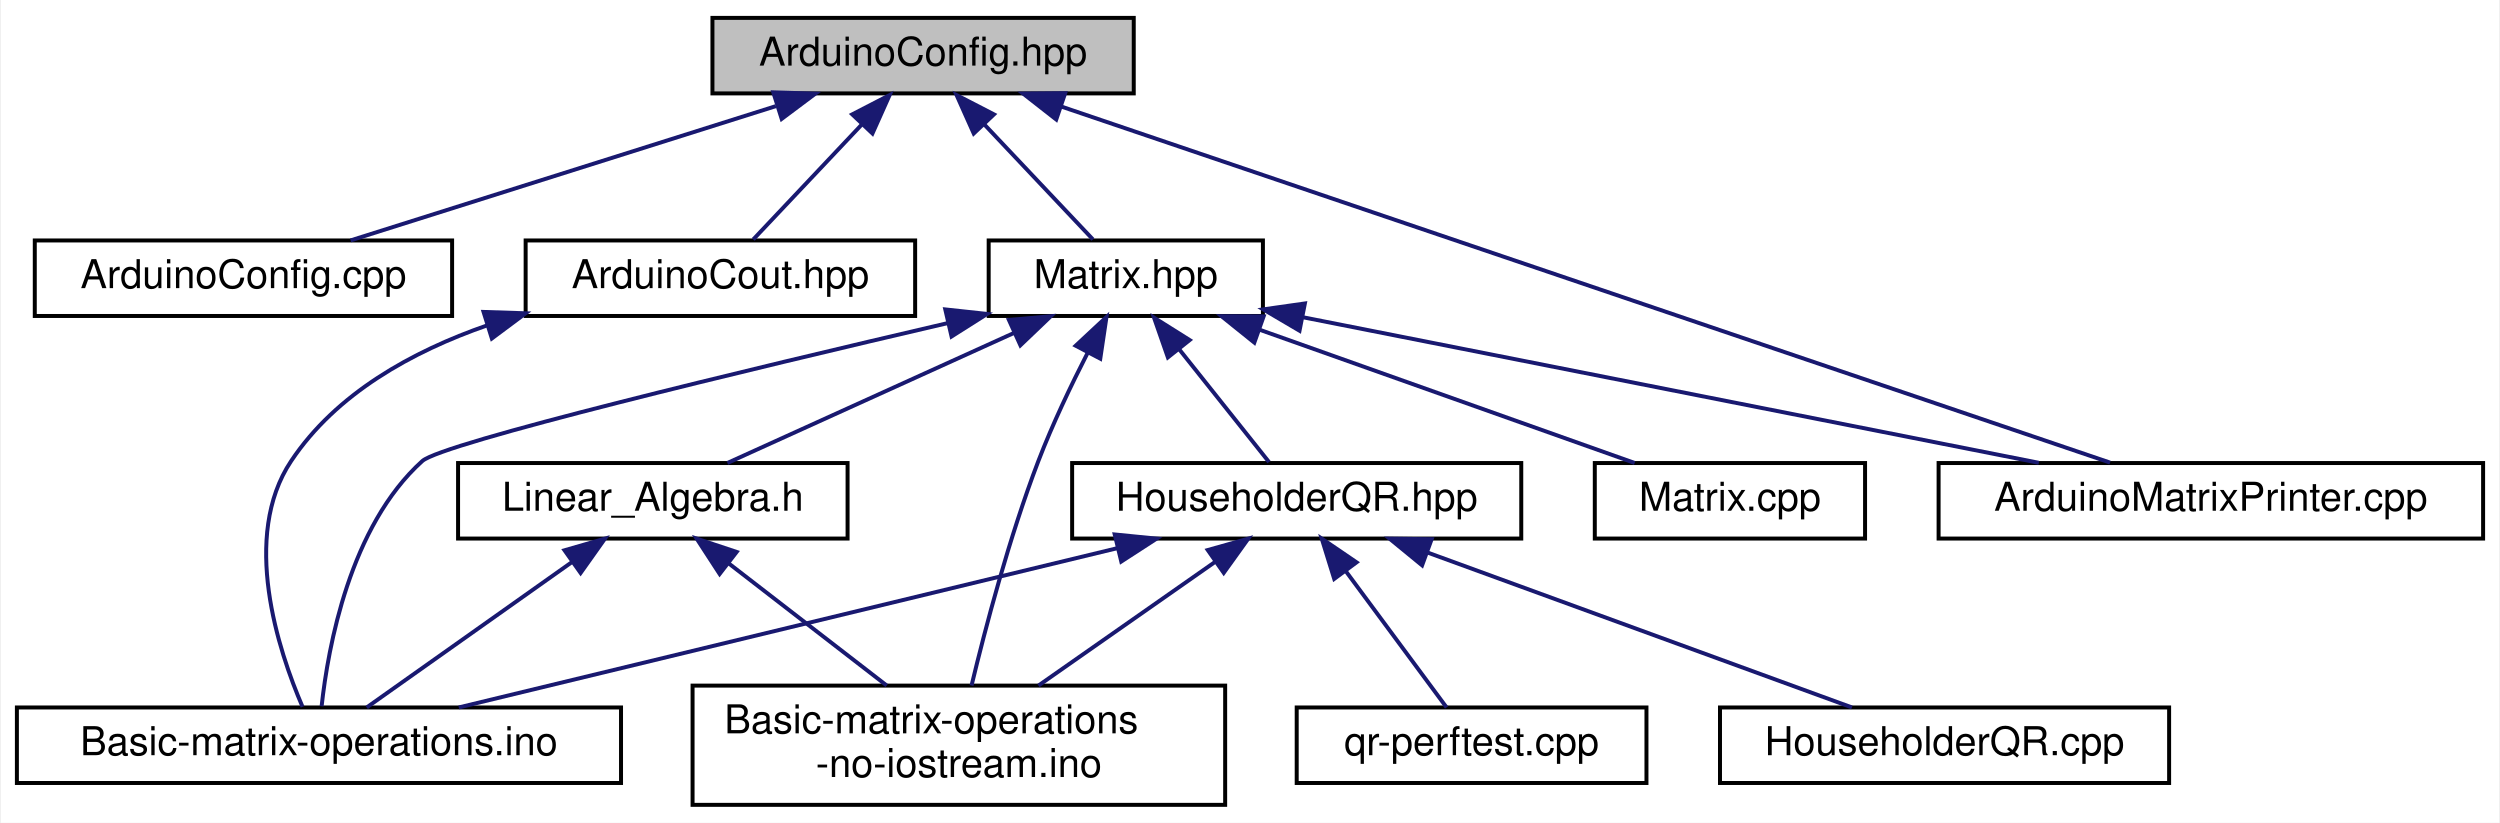
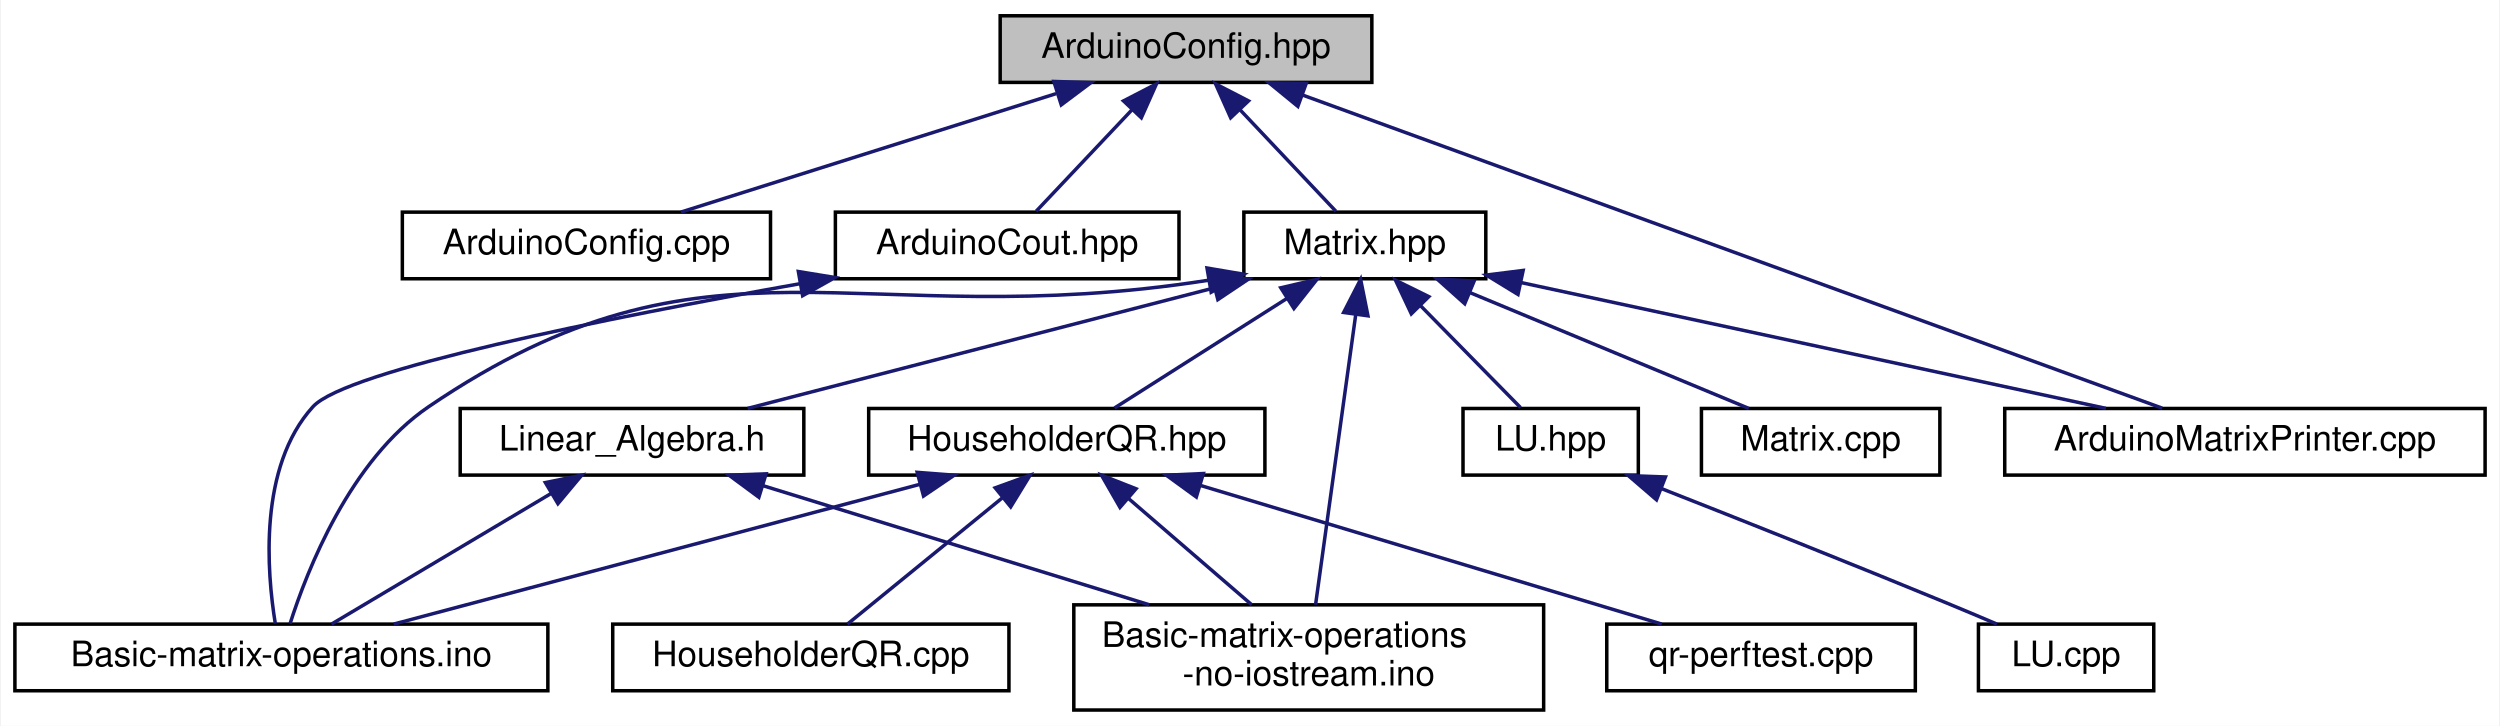
- <svg xmlns="http://www.w3.org/2000/svg" xmlns:xlink="http://www.w3.org/1999/xlink" width="629pt" height="207pt" viewBox="0.00 0.00 628.50 207.00">
+ <svg xmlns="http://www.w3.org/2000/svg" xmlns:xlink="http://www.w3.org/1999/xlink" width="713pt" height="207pt" viewBox="0.00 0.00 712.50 207.00">
  <g id="graph0" class="graph" transform="scale(1 1) rotate(0) translate(4 203)">
-     <polygon fill="white" stroke="transparent" points="-4,4 -4,-203 624.5,-203 624.5,4 -4,4" />
+     <polygon fill="white" stroke="transparent" points="-4,4 -4,-203 708.5,-203 708.5,4 -4,4" />
    <g id="node1" class="node">
      <g id="a_node1">
        <a xlink:title="Preprocessor logic for configuring the library to make it compatible with the Arduino environment.">
-           <polygon fill="#bfbfbf" stroke="black" points="175,-179.5 175,-198.5 281,-198.5 281,-179.5 175,-179.5" />
-           <text text-anchor="middle" x="228" y="-186.5" font-family="Helvetica,sans-Serif" font-size="10.00">ArduinoConfig.hpp</text>
+           <polygon fill="#bfbfbf" stroke="black" points="281,-179.5 281,-198.5 387,-198.5 387,-179.5 281,-179.5" />
+           <text text-anchor="middle" x="334" y="-186.5" font-family="Helvetica,sans-Serif" font-size="10.00">ArduinoConfig.hpp</text>
        </a>
      </g>
    </g>
    <g id="node2" class="node">
      <g id="a_node2">
        <a xlink:href="../../dd/db9/ArduinoConfig_8cpp.html" target="_top" xlink:title=" ">
-           <polygon fill="white" stroke="black" points="4.5,-123.5 4.5,-142.5 109.5,-142.5 109.5,-123.5 4.5,-123.5" />
-           <text text-anchor="middle" x="57" y="-130.5" font-family="Helvetica,sans-Serif" font-size="10.00">ArduinoConfig.cpp</text>
+           <polygon fill="white" stroke="black" points="110.5,-123.5 110.5,-142.5 215.5,-142.5 215.5,-123.5 110.5,-123.5" />
+           <text text-anchor="middle" x="163" y="-130.5" font-family="Helvetica,sans-Serif" font-size="10.00">ArduinoConfig.cpp</text>
        </a>
      </g>
    </g>
    <g id="edge1" class="edge">
-       <path fill="none" stroke="midnightblue" d="M190.96,-176.3C158.74,-166.13 112.81,-151.62 83.97,-142.52" />
-       <polygon fill="midnightblue" stroke="midnightblue" points="190.31,-179.77 200.9,-179.44 192.42,-173.09 190.31,-179.77" />
+       <path fill="none" stroke="midnightblue" d="M296.96,-176.3C264.74,-166.13 218.81,-151.62 189.97,-142.52" />
+       <polygon fill="midnightblue" stroke="midnightblue" points="296.31,-179.77 306.9,-179.44 298.42,-173.09 296.31,-179.77" />
    </g>
    <g id="node3" class="node">
      <g id="a_node3">
        <a xlink:href="../../da/d4b/ArduinoCout_8hpp.html" target="_top" xlink:title="Arduino std::ostream Serial wrapper.">
-           <polygon fill="white" stroke="black" points="128,-123.5 128,-142.5 226,-142.5 226,-123.5 128,-123.5" />
-           <text text-anchor="middle" x="177" y="-130.5" font-family="Helvetica,sans-Serif" font-size="10.00">ArduinoCout.hpp</text>
+           <polygon fill="white" stroke="black" points="234,-123.5 234,-142.5 332,-142.5 332,-123.5 234,-123.5" />
+           <text text-anchor="middle" x="283" y="-130.5" font-family="Helvetica,sans-Serif" font-size="10.00">ArduinoCout.hpp</text>
        </a>
      </g>
    </g>
    <g id="edge2" class="edge">
-       <path fill="none" stroke="midnightblue" d="M212.62,-171.72C203.63,-162.2 192.64,-150.56 185.26,-142.75" />
-       <polygon fill="midnightblue" stroke="midnightblue" points="210.17,-174.22 219.58,-179.08 215.26,-169.41 210.17,-174.22" />
+       <path fill="none" stroke="midnightblue" d="M318.62,-171.72C309.63,-162.2 298.64,-150.56 291.26,-142.75" />
+       <polygon fill="midnightblue" stroke="midnightblue" points="316.17,-174.22 325.58,-179.08 321.26,-169.41 316.17,-174.22" />
    </g>
    <g id="node5" class="node">
      <g id="a_node5">
        <a xlink:href="../../d3/da8/ArduinoMatrixPrinter_8cpp.html" target="_top" xlink:title="Fallback functions for printing matrices without relying on std::ostream or printf.">
-           <polygon fill="white" stroke="black" points="483.5,-67.5 483.5,-86.5 620.5,-86.5 620.5,-67.5 483.5,-67.5" />
-           <text text-anchor="middle" x="552" y="-74.5" font-family="Helvetica,sans-Serif" font-size="10.00">ArduinoMatrixPrinter.cpp</text>
+           <polygon fill="white" stroke="black" points="567.5,-67.5 567.5,-86.5 704.5,-86.5 704.5,-67.5 567.5,-67.5" />
+           <text text-anchor="middle" x="636" y="-74.5" font-family="Helvetica,sans-Serif" font-size="10.00">ArduinoMatrixPrinter.cpp</text>
        </a>
      </g>
    </g>
    <g id="edge4" class="edge">
-       <path fill="none" stroke="midnightblue" d="M262.63,-176.24C328.2,-153.98 469.02,-106.17 526.64,-86.61" />
-       <polygon fill="midnightblue" stroke="midnightblue" points="261.5,-172.93 253.15,-179.46 263.75,-179.56 261.5,-172.93" />
+       <path fill="none" stroke="midnightblue" d="M367.32,-175.86C428.88,-153.44 559.04,-106.03 612.41,-86.59" />
+       <polygon fill="midnightblue" stroke="midnightblue" points="365.9,-172.66 357.7,-179.37 368.29,-179.23 365.9,-172.66" />
    </g>
    <g id="node6" class="node">
      <g id="a_node6">
        <a xlink:href="../../d9/d1c/Matrix_8hpp.html" target="_top" xlink:title=" ">
-           <polygon fill="white" stroke="black" points="244.5,-123.5 244.5,-142.5 313.5,-142.5 313.5,-123.5 244.5,-123.5" />
-           <text text-anchor="middle" x="279" y="-130.5" font-family="Helvetica,sans-Serif" font-size="10.00">Matrix.hpp</text>
+           <polygon fill="white" stroke="black" points="350.5,-123.5 350.5,-142.5 419.5,-142.5 419.5,-123.5 350.5,-123.5" />
+           <text text-anchor="middle" x="385" y="-130.5" font-family="Helvetica,sans-Serif" font-size="10.00">Matrix.hpp</text>
        </a>
      </g>
    </g>
    <g id="edge5" class="edge">
-       <path fill="none" stroke="midnightblue" d="M243.38,-171.72C252.37,-162.2 263.36,-150.56 270.74,-142.75" />
-       <polygon fill="midnightblue" stroke="midnightblue" points="240.74,-169.41 236.42,-179.08 245.83,-174.22 240.74,-169.41" />
+       <path fill="none" stroke="midnightblue" d="M349.38,-171.72C358.37,-162.2 369.36,-150.56 376.74,-142.75" />
+       <polygon fill="midnightblue" stroke="midnightblue" points="346.74,-169.41 342.42,-179.08 351.83,-174.22 346.74,-169.41" />
    </g>
    <g id="node4" class="node">
      <g id="a_node4">
        <a xlink:href="../../dd/d4f/Basic-matrix-operations_8ino.html" target="_top" xlink:title=" ">
          <polygon fill="white" stroke="black" points="0,-6 0,-25 152,-25 152,-6 0,-6" />
          <text text-anchor="middle" x="76" y="-13" font-family="Helvetica,sans-Serif" font-size="10.00">Basic-matrix-operations.ino</text>
        </a>
      </g>
    </g>
    <g id="edge3" class="edge">
-       <path fill="none" stroke="midnightblue" d="M118.41,-121.17C99.41,-114.57 80.33,-103.99 69,-87 56.31,-67.96 65.76,-39.37 71.87,-25.16" />
-       <polygon fill="midnightblue" stroke="midnightblue" points="117.41,-124.52 128,-124.18 119.5,-117.84 117.41,-124.52" />
+       <path fill="none" stroke="midnightblue" d="M223.91,-122.09C169.05,-112.33 94.45,-97.41 85,-87 69.41,-69.83 71.86,-39.85 74.27,-25.14" />
+       <polygon fill="midnightblue" stroke="midnightblue" points="223.44,-125.56 233.9,-123.85 224.66,-118.67 223.44,-125.56" />
    </g>
-     <g id="edge16" class="edge">
-       <path fill="none" stroke="midnightblue" d="M234.33,-121.74C183.56,-109.91 107.01,-91.51 102,-87 83.78,-70.59 78.3,-40.26 76.67,-25.31" />
-       <polygon fill="midnightblue" stroke="midnightblue" points="233.58,-125.15 244.11,-124.01 235.16,-118.34 233.58,-125.15" />
+     <g id="edge18" class="edge">
+       <path fill="none" stroke="midnightblue" d="M340.49,-123.09C239.63,-107.25 198.45,-141.66 118,-87 95.61,-71.79 83.32,-40.32 78.47,-25.11" />
+       <polygon fill="midnightblue" stroke="midnightblue" points="339.99,-126.56 350.44,-124.79 341.17,-119.66 339.99,-126.56" />
    </g>
    <g id="edge6" class="edge">
-       <path fill="none" stroke="midnightblue" d="M323.67,-123.16C374.85,-113.04 458.13,-96.57 508.72,-86.56" />
-       <polygon fill="midnightblue" stroke="midnightblue" points="322.71,-119.79 313.58,-125.16 324.06,-126.65 322.71,-119.79" />
+       <path fill="none" stroke="midnightblue" d="M429.6,-122.4C476.92,-112.22 550.99,-96.29 596.35,-86.53" />
+       <polygon fill="midnightblue" stroke="midnightblue" points="428.68,-119.02 419.64,-124.55 430.15,-125.87 428.68,-119.02" />
    </g>
    <g id="node7" class="node">
      <g id="a_node7">
        <a xlink:href="../../d9/d52/HouseholderQR_8hpp.html" target="_top" xlink:title=" ">
-           <polygon fill="white" stroke="black" points="265.5,-67.5 265.5,-86.5 378.5,-86.5 378.5,-67.5 265.5,-67.5" />
-           <text text-anchor="middle" x="322" y="-74.5" font-family="Helvetica,sans-Serif" font-size="10.00">HouseholderQR.hpp</text>
+           <polygon fill="white" stroke="black" points="243.5,-67.5 243.5,-86.5 356.5,-86.5 356.5,-67.5 243.5,-67.5" />
+           <text text-anchor="middle" x="300" y="-74.5" font-family="Helvetica,sans-Serif" font-size="10.00">HouseholderQR.hpp</text>
        </a>
      </g>
    </g>
    <g id="edge7" class="edge">
-       <path fill="none" stroke="midnightblue" d="M292.42,-115.14C299.91,-105.74 308.94,-94.4 315.03,-86.75" />
-       <polygon fill="midnightblue" stroke="midnightblue" points="289.59,-113.08 286.1,-123.08 295.07,-117.44 289.59,-113.08" />
+       <path fill="none" stroke="midnightblue" d="M362.81,-117.9C347.22,-108 326.87,-95.07 313.62,-86.65" />
+       <polygon fill="midnightblue" stroke="midnightblue" points="361.03,-120.92 371.34,-123.32 364.78,-115.01 361.03,-120.92" />
    </g>
    <g id="node9" class="node">
      <g id="a_node9">
        <a xlink:href="../../de/dd7/Basic-matrix-operations-no-iostream_8ino.html" target="_top" xlink:title=" ">
-           <polygon fill="white" stroke="black" points="170,-0.5 170,-30.5 304,-30.5 304,-0.5 170,-0.5" />
-           <text text-anchor="start" x="178" y="-18.5" font-family="Helvetica,sans-Serif" font-size="10.00">Basic-matrix-operations</text>
-           <text text-anchor="middle" x="237" y="-7.5" font-family="Helvetica,sans-Serif" font-size="10.00">-no-iostream.ino</text>
+           <polygon fill="white" stroke="black" points="302,-0.5 302,-30.5 436,-30.5 436,-0.5 302,-0.5" />
+           <text text-anchor="start" x="310" y="-18.5" font-family="Helvetica,sans-Serif" font-size="10.00">Basic-matrix-operations</text>
+           <text text-anchor="middle" x="369" y="-7.5" font-family="Helvetica,sans-Serif" font-size="10.00">-no-iostream.ino</text>
+         </a>
+       </g>
+     </g>
+     <g id="edge19" class="edge">
+       <path fill="none" stroke="midnightblue" d="M382.42,-113.38C379.22,-90.26 373.82,-51.32 370.95,-30.55" />
+       <polygon fill="midnightblue" stroke="midnightblue" points="378.96,-113.89 383.8,-123.32 385.89,-112.93 378.96,-113.89" />
+     </g>
+     <g id="node11" class="node">
+       <g id="a_node11">
+         <a xlink:href="../../d9/d1c/Linear__Algebra_8h.html" target="_top" xlink:title=" ">
+           <polygon fill="white" stroke="black" points="127,-67.5 127,-86.5 225,-86.5 225,-67.5 127,-67.5" />
+           <text text-anchor="middle" x="176" y="-74.5" font-family="Helvetica,sans-Serif" font-size="10.00">Linear_Algebra.h</text>
+         </a>
+       </g>
+     </g>
+     <g id="edge12" class="edge">
+       <path fill="none" stroke="midnightblue" d="M342.02,-120.89C302.55,-110.7 244.9,-95.8 208.96,-86.52" />
+       <polygon fill="midnightblue" stroke="midnightblue" points="341.33,-124.33 351.88,-123.44 343.08,-117.55 341.33,-124.33" />
+     </g>
+     <g id="node12" class="node">
+       <g id="a_node12">
+         <a xlink:href="../../d6/dcf/LU_8hpp.html" target="_top" xlink:title=" ">
+           <polygon fill="white" stroke="black" points="413,-67.5 413,-86.5 463,-86.5 463,-67.5 413,-67.5" />
+           <text text-anchor="middle" x="438" y="-74.5" font-family="Helvetica,sans-Serif" font-size="10.00">LU.hpp</text>
+         </a>
+       </g>
+     </g>
+     <g id="edge15" class="edge">
+       <path fill="none" stroke="midnightblue" d="M400.98,-115.72C410.32,-106.2 421.75,-94.56 429.41,-86.75" />
+       <polygon fill="midnightblue" stroke="midnightblue" points="398.26,-113.49 393.75,-123.08 403.25,-118.4 398.26,-113.49" />
+     </g>
+     <g id="node14" class="node">
+       <g id="a_node14">
+         <a xlink:href="../../dd/d52/Matrix_8cpp.html" target="_top" xlink:title=" ">
+           <polygon fill="white" stroke="black" points="481,-67.5 481,-86.5 549,-86.5 549,-67.5 481,-67.5" />
+           <text text-anchor="middle" x="515" y="-74.5" font-family="Helvetica,sans-Serif" font-size="10.00">Matrix.cpp</text>
        </a>
      </g>
    </g>
    <g id="edge17" class="edge">
-       <path fill="none" stroke="midnightblue" d="M269.45,-114.32C265.27,-106.15 260.54,-96.24 257,-87 249.68,-67.87 243.65,-44.92 240.19,-30.52" />
-       <polygon fill="midnightblue" stroke="midnightblue" points="266.39,-116.02 274.14,-123.24 272.58,-112.76 266.39,-116.02" />
-     </g>
-     <g id="node11" class="node">
-       <g id="a_node11">
-         <a xlink:href="../../d9/d1c/Linear__Algebra_8h.html" target="_top" xlink:title=" ">
-           <polygon fill="white" stroke="black" points="111,-67.5 111,-86.5 209,-86.5 209,-67.5 111,-67.5" />
-           <text text-anchor="middle" x="160" y="-74.5" font-family="Helvetica,sans-Serif" font-size="10.00">Linear_Algebra.h</text>
-         </a>
-       </g>
-     </g>
-     <g id="edge12" class="edge">
-       <path fill="none" stroke="midnightblue" d="M250.86,-119.23C228.6,-109.13 198.14,-95.31 178.77,-86.52" />
-       <polygon fill="midnightblue" stroke="midnightblue" points="249.59,-122.5 260.14,-123.44 252.48,-116.12 249.59,-122.5" />
-     </g>
-     <g id="node12" class="node">
-       <g id="a_node12">
-         <a xlink:href="../../dd/d52/Matrix_8cpp.html" target="_top" xlink:title=" ">
-           <polygon fill="white" stroke="black" points="397,-67.5 397,-86.5 465,-86.5 465,-67.5 397,-67.5" />
-           <text text-anchor="middle" x="431" y="-74.5" font-family="Helvetica,sans-Serif" font-size="10.00">Matrix.cpp</text>
-         </a>
-       </g>
-     </g>
-     <g id="edge15" class="edge">
-       <path fill="none" stroke="midnightblue" d="M312.67,-120.04C341.27,-109.88 381.61,-95.55 407.03,-86.52" />
-       <polygon fill="midnightblue" stroke="midnightblue" points="311.34,-116.8 303.08,-123.44 313.68,-123.39 311.34,-116.8" />
+       <path fill="none" stroke="midnightblue" d="M415.09,-119.5C439.46,-109.38 473.14,-95.39 494.5,-86.52" />
+       <polygon fill="midnightblue" stroke="midnightblue" points="413.49,-116.38 405.6,-123.44 416.18,-122.84 413.49,-116.38" />
    </g>
    <g id="edge9" class="edge">
-       <path fill="none" stroke="midnightblue" d="M276.99,-65.11C229.24,-53.57 154.81,-35.56 111.18,-25.01" />
-       <polygon fill="midnightblue" stroke="midnightblue" points="276.21,-68.53 286.75,-67.48 277.86,-61.72 276.21,-68.53" />
+       <path fill="none" stroke="midnightblue" d="M258.2,-64.9C214.69,-53.34 147.51,-35.5 108.03,-25.01" />
+       <polygon fill="midnightblue" stroke="midnightblue" points="257.34,-68.29 267.91,-67.48 259.14,-61.53 257.34,-68.29" />
    </g>
    <g id="node8" class="node">
      <g id="a_node8">
        <a xlink:href="../../df/d5c/HouseholderQR_8cpp.html" target="_top" xlink:title=" ">
-           <polygon fill="white" stroke="black" points="428.5,-6 428.5,-25 541.5,-25 541.5,-6 428.5,-6" />
-           <text text-anchor="middle" x="485" y="-13" font-family="Helvetica,sans-Serif" font-size="10.00">HouseholderQR.cpp</text>
+           <polygon fill="white" stroke="black" points="170.5,-6 170.5,-25 283.5,-25 283.5,-6 170.5,-6" />
+           <text text-anchor="middle" x="227" y="-13" font-family="Helvetica,sans-Serif" font-size="10.00">HouseholderQR.cpp</text>
        </a>
      </g>
    </g>
    <g id="edge8" class="edge">
-       <path fill="none" stroke="midnightblue" d="M355.06,-63.93C386.74,-52.37 433.75,-35.21 461.69,-25.01" />
-       <polygon fill="midnightblue" stroke="midnightblue" points="353.55,-60.76 345.35,-67.48 355.95,-67.33 353.55,-60.76" />
+       <path fill="none" stroke="midnightblue" d="M281.56,-60.97C267.6,-49.59 248.92,-34.37 237.44,-25.01" />
+       <polygon fill="midnightblue" stroke="midnightblue" points="279.58,-63.87 289.54,-67.48 284,-58.44 279.58,-63.87" />
    </g>
    <g id="edge10" class="edge">
-       <path fill="none" stroke="midnightblue" d="M301.63,-61.74C288.12,-52.28 270.47,-39.93 257.03,-30.52" />
-       <polygon fill="midnightblue" stroke="midnightblue" points="299.62,-64.61 309.82,-67.48 303.64,-58.87 299.62,-64.61" />
+       <path fill="none" stroke="midnightblue" d="M317.49,-60.92C328.32,-51.58 342.14,-39.66 352.74,-30.52" />
+       <polygon fill="midnightblue" stroke="midnightblue" points="315.17,-58.29 309.89,-67.48 319.74,-63.6 315.17,-58.29" />
    </g>
    <g id="node10" class="node">
      <g id="a_node10">
        <a xlink:href="../../de/d90/qr-perftest_8cpp.html" target="_top" xlink:title=" ">
-           <polygon fill="white" stroke="black" points="322,-6 322,-25 410,-25 410,-6 322,-6" />
-           <text text-anchor="middle" x="366" y="-13" font-family="Helvetica,sans-Serif" font-size="10.00">qr-perftest.cpp</text>
+           <polygon fill="white" stroke="black" points="454,-6 454,-25 542,-25 542,-6 454,-6" />
+           <text text-anchor="middle" x="498" y="-13" font-family="Helvetica,sans-Serif" font-size="10.00">qr-perftest.cpp</text>
        </a>
      </g>
    </g>
    <g id="edge11" class="edge">
-       <path fill="none" stroke="midnightblue" d="M334.32,-59.34C342.58,-48.17 353.11,-33.93 359.71,-25.01" />
-       <polygon fill="midnightblue" stroke="midnightblue" points="331.44,-57.35 328.3,-67.48 337.06,-61.52 331.44,-57.35" />
+       <path fill="none" stroke="midnightblue" d="M338.17,-64.53C376.66,-52.96 435.16,-35.38 469.68,-25.01" />
+       <polygon fill="midnightblue" stroke="midnightblue" points="336.94,-61.25 328.37,-67.48 338.95,-67.95 336.94,-61.25" />
    </g>
    <g id="edge13" class="edge">
-       <path fill="none" stroke="midnightblue" d="M139.69,-61.61C123.53,-50.17 101.48,-34.55 88.01,-25.01" />
-       <polygon fill="midnightblue" stroke="midnightblue" points="137.78,-64.55 147.96,-67.48 141.83,-58.84 137.78,-64.55" />
+       <path fill="none" stroke="midnightblue" d="M152.88,-62.24C133.56,-50.75 106.63,-34.72 90.3,-25.01" />
+       <polygon fill="midnightblue" stroke="midnightblue" points="151.29,-65.37 161.67,-67.48 154.87,-59.35 151.29,-65.37" />
    </g>
    <g id="edge14" class="edge">
-       <path fill="none" stroke="midnightblue" d="M179.16,-61.2C191.3,-51.81 206.91,-39.75 218.85,-30.52" />
-       <polygon fill="midnightblue" stroke="midnightblue" points="176.81,-58.59 171.03,-67.48 181.09,-64.13 176.81,-58.59" />
+       <path fill="none" stroke="midnightblue" d="M213.36,-64.48C244.82,-54.78 289.95,-40.87 323.51,-30.52" />
+       <polygon fill="midnightblue" stroke="midnightblue" points="212.18,-61.18 203.65,-67.48 214.24,-67.87 212.18,-61.18" />
+     </g>
+     <g id="node13" class="node">
+       <g id="a_node13">
+         <a xlink:href="../../d6/d57/LU_8cpp.html" target="_top" xlink:title=" ">
+           <polygon fill="white" stroke="black" points="560,-6 560,-25 610,-25 610,-6 560,-6" />
+           <text text-anchor="middle" x="585" y="-13" font-family="Helvetica,sans-Serif" font-size="10.00">LU.cpp</text>
+         </a>
+       </g>
+     </g>
+     <g id="edge16" class="edge">
+       <path fill="none" stroke="midnightblue" d="M469.62,-63.64C492.33,-54.71 523.62,-42.29 551,-31 555.63,-29.09 560.59,-27 565.26,-25.01" />
+       <polygon fill="midnightblue" stroke="midnightblue" points="468.18,-60.45 460.15,-67.36 470.74,-66.97 468.18,-60.45" />
    </g>
  </g>
</svg>
